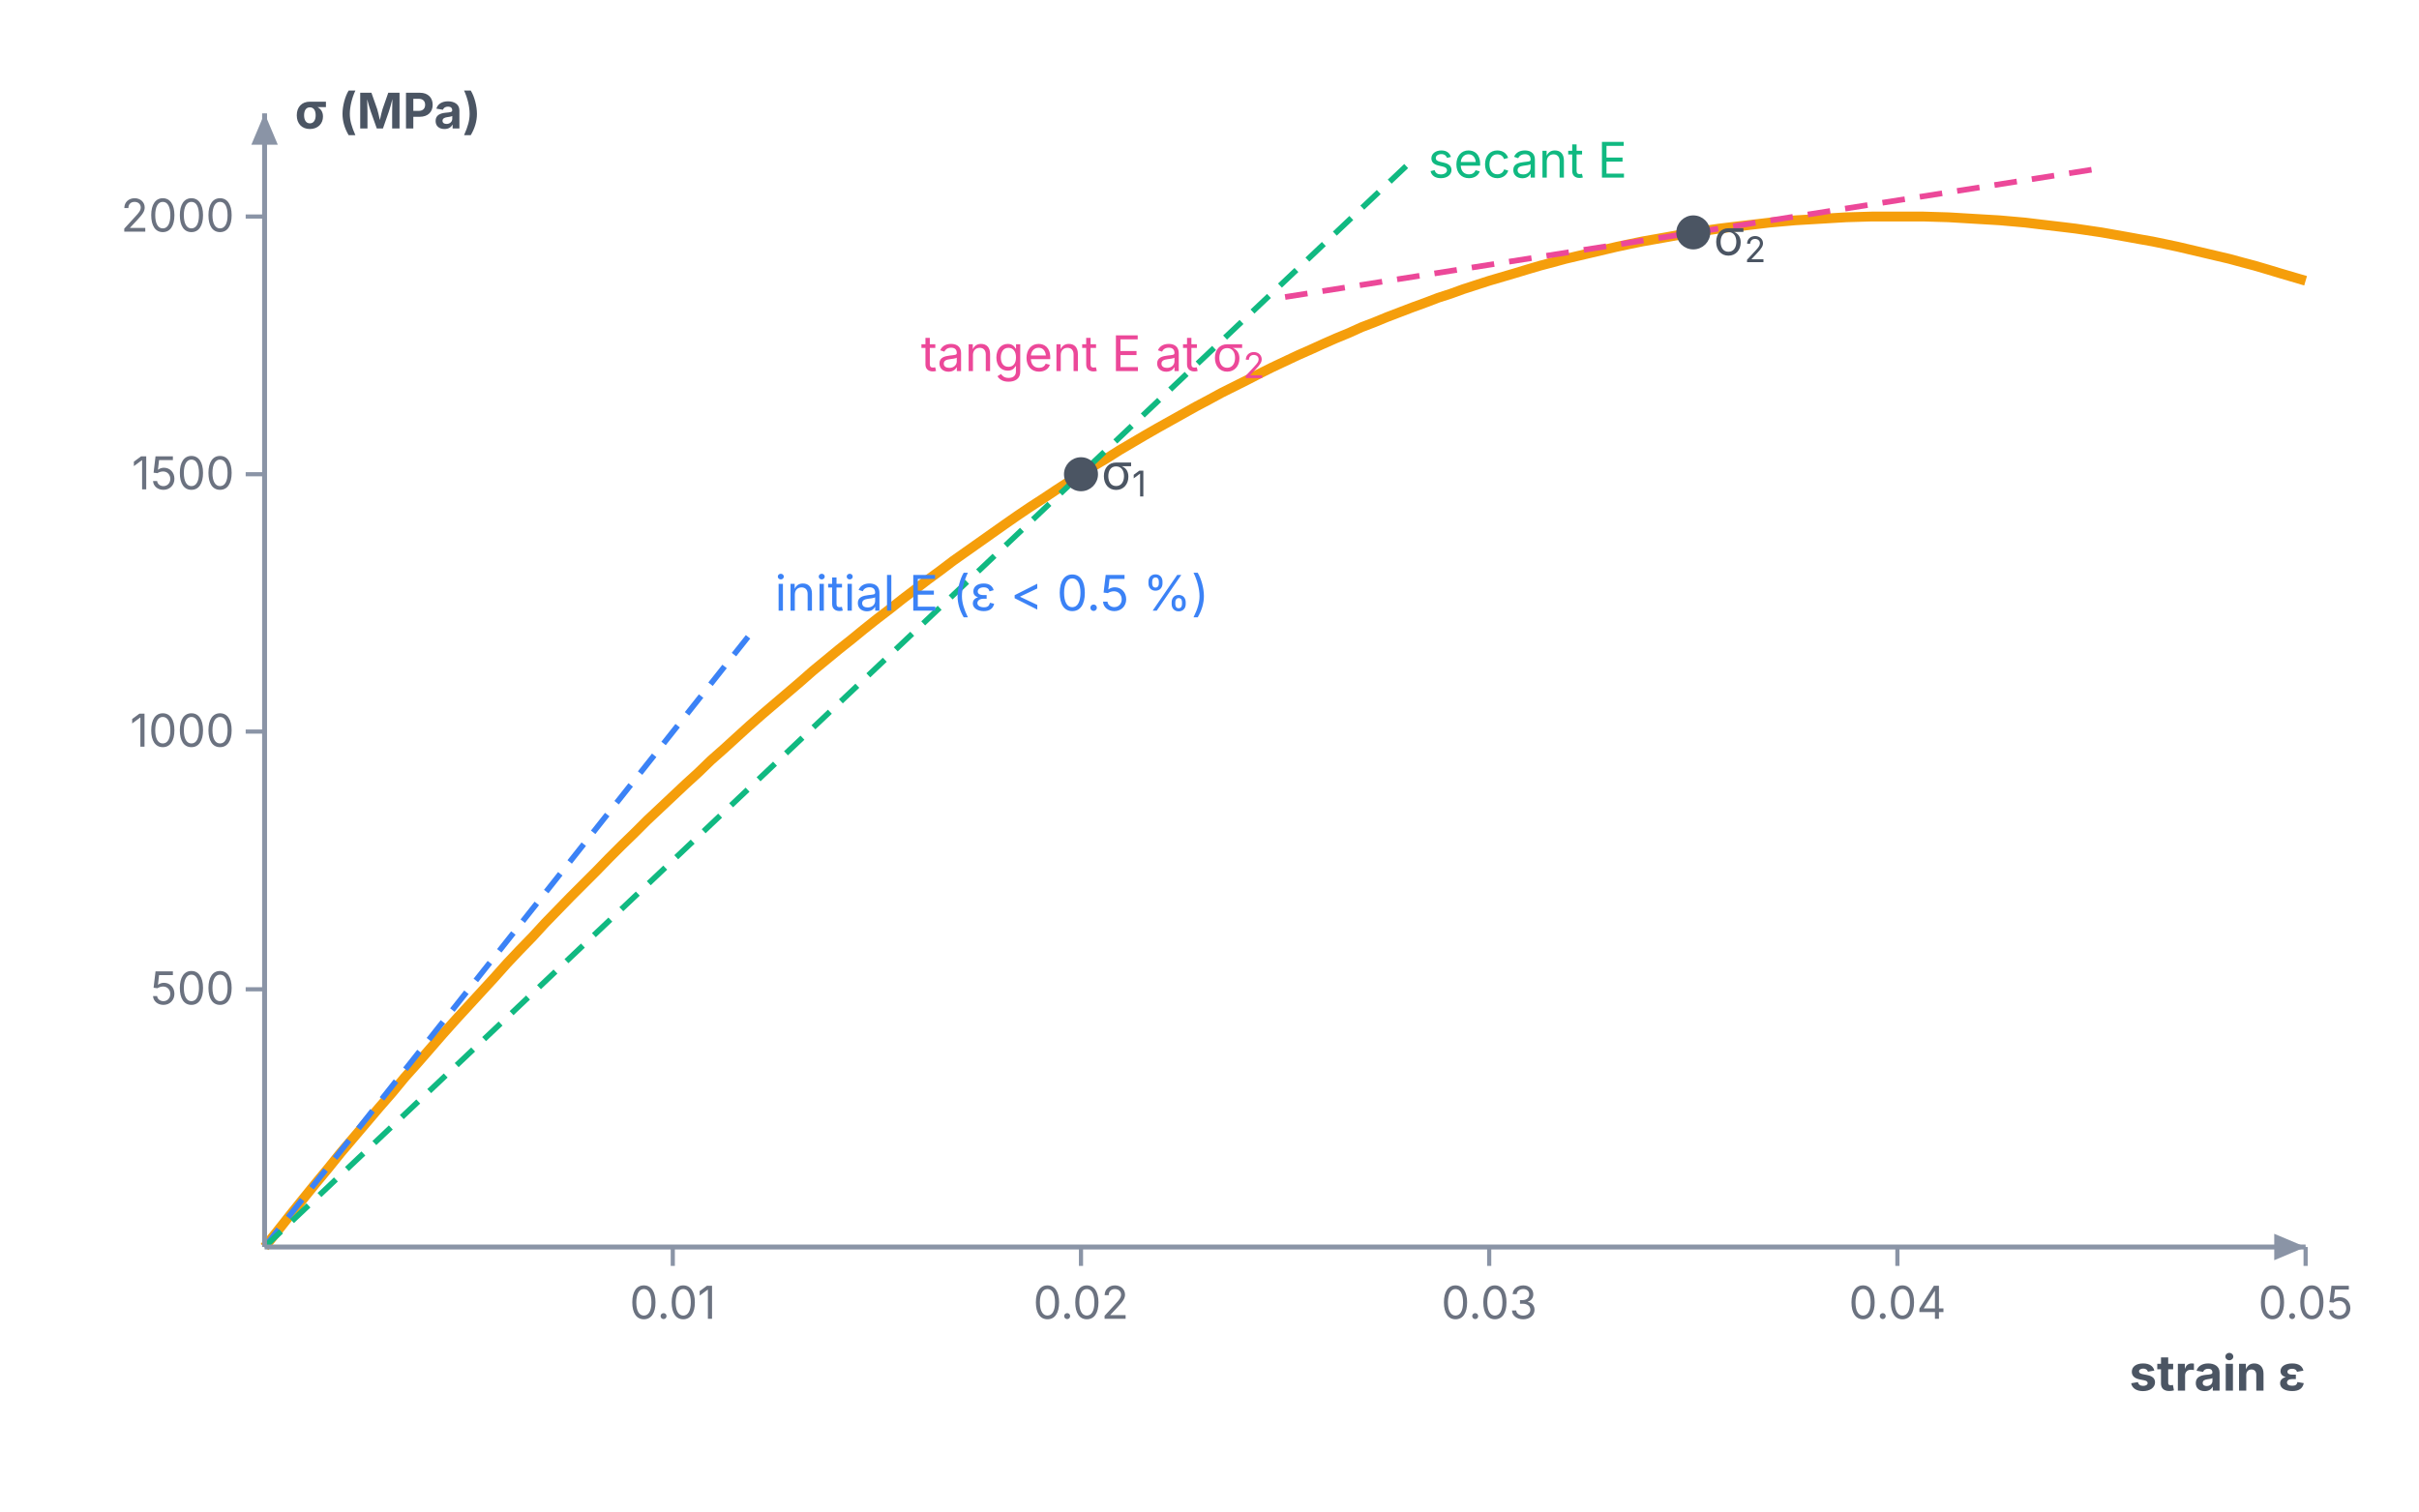
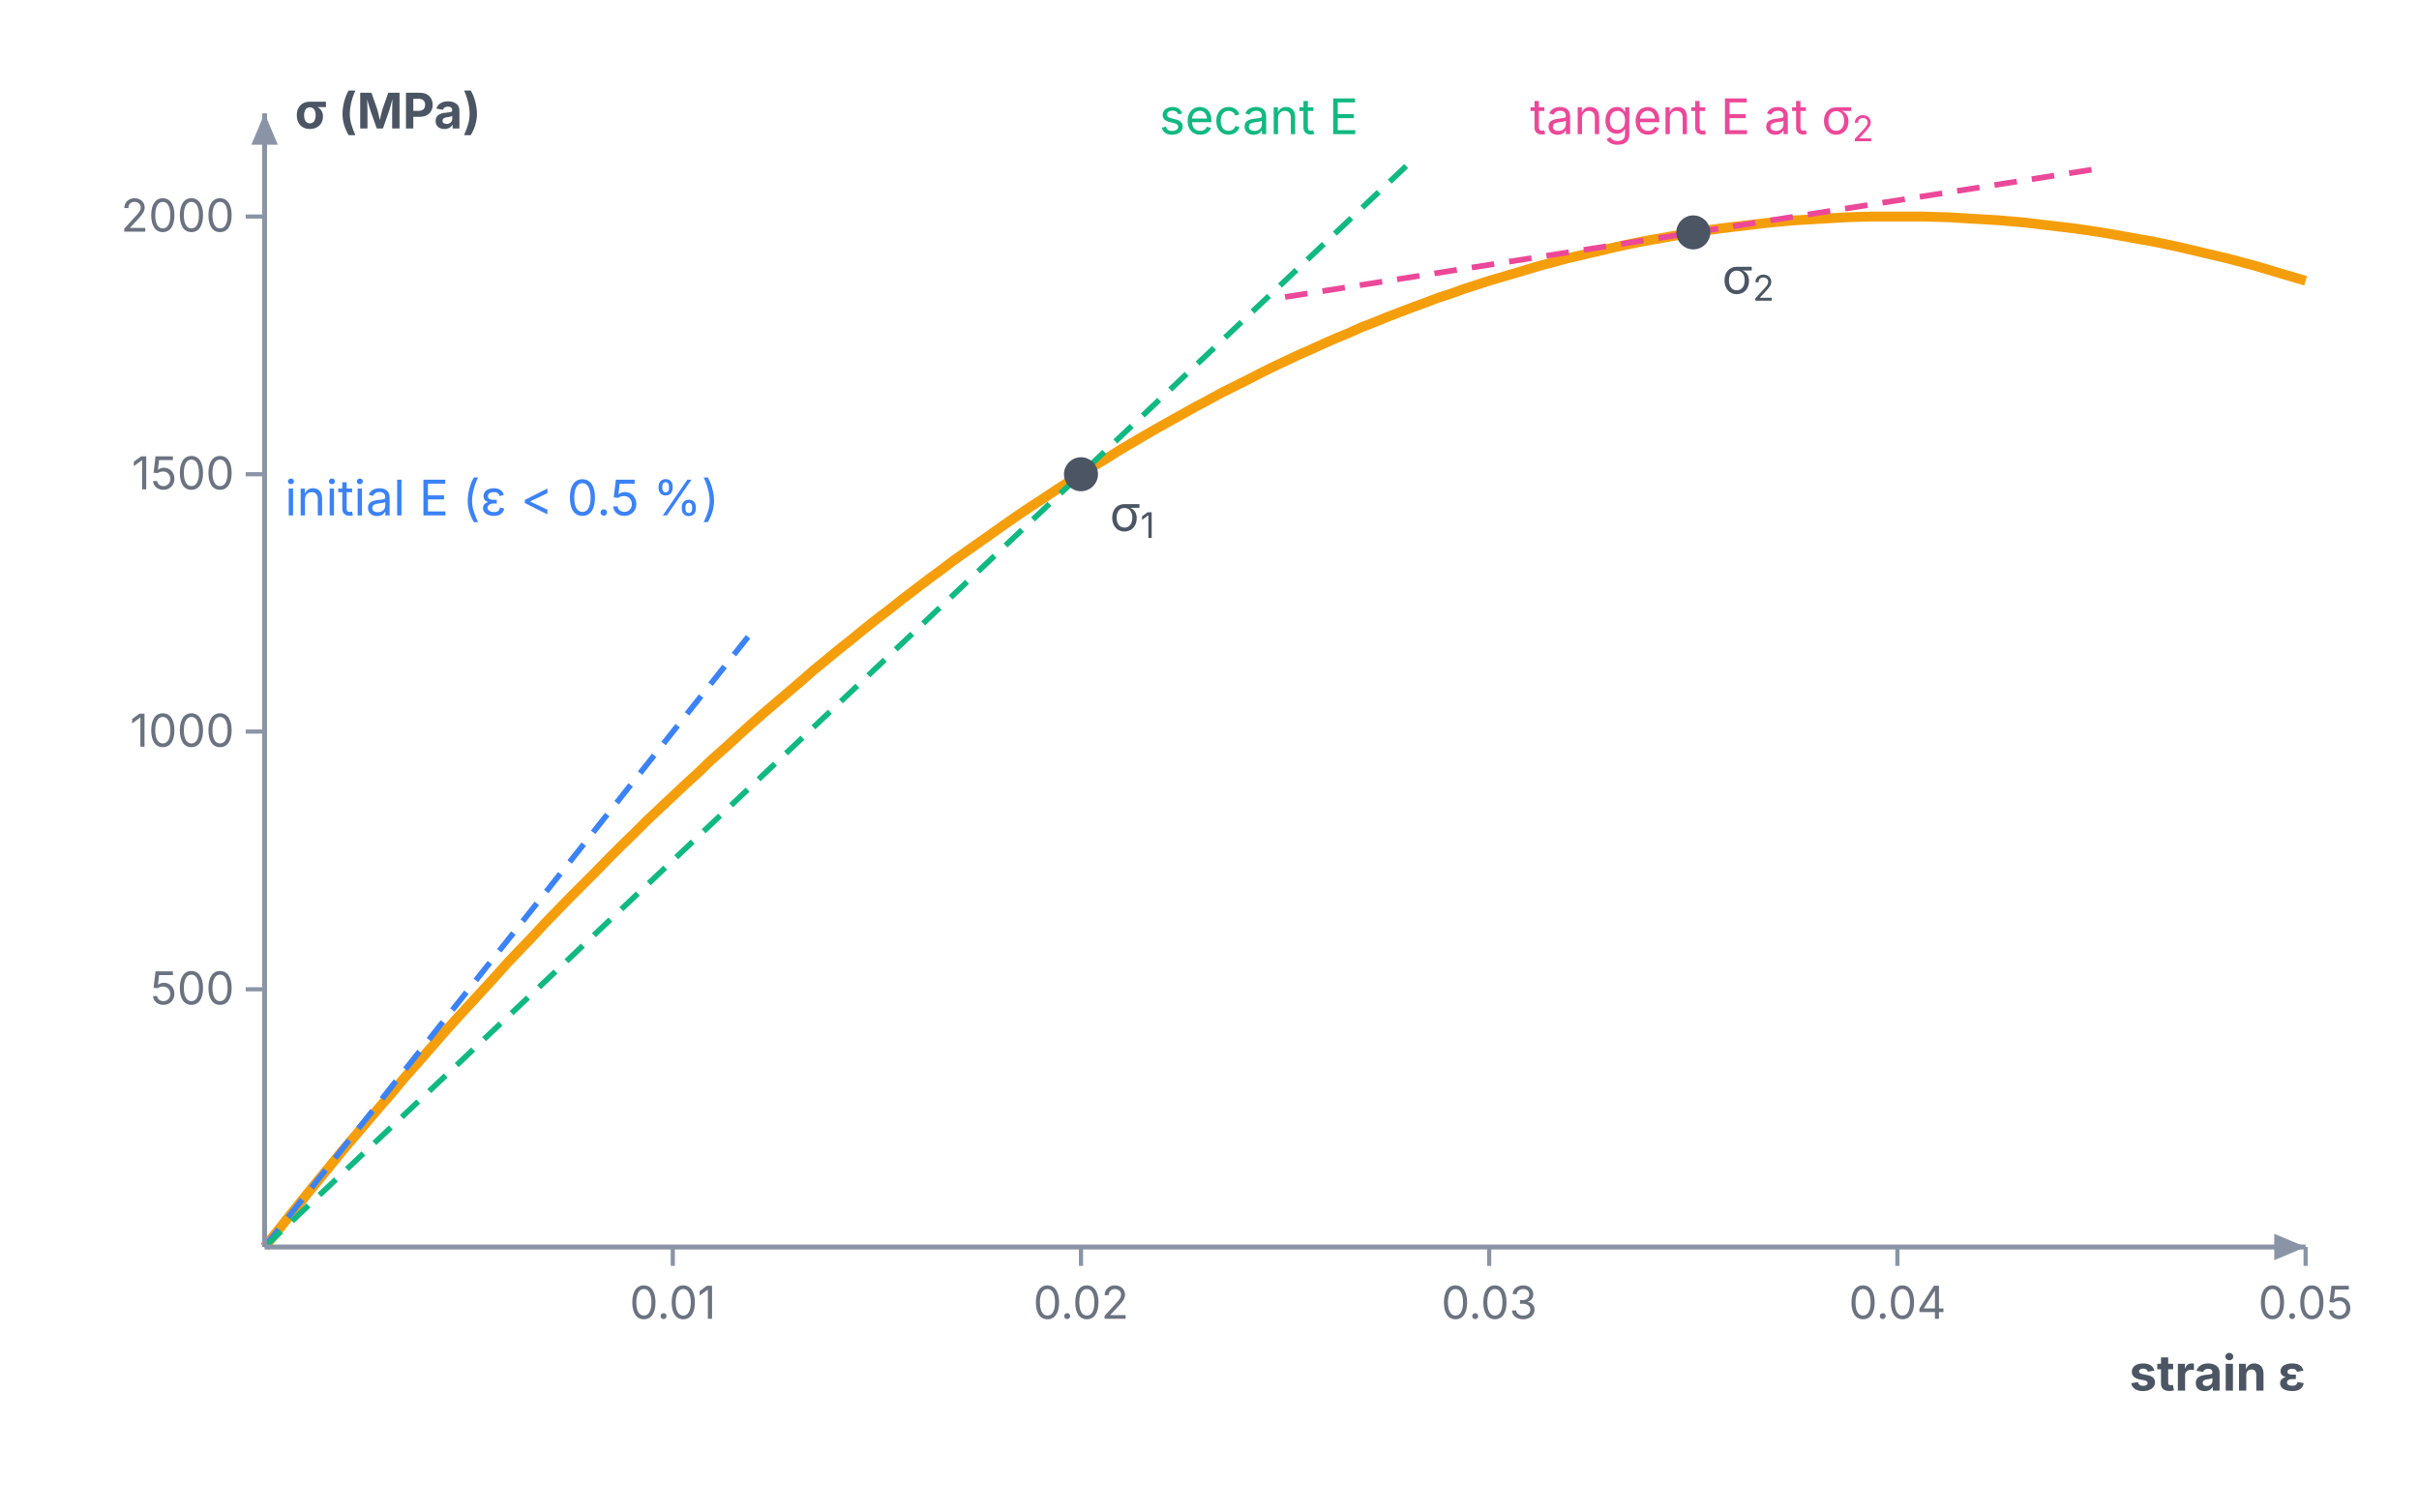
<svg xmlns="http://www.w3.org/2000/svg" viewBox="0 0 640 400" width="100%" class="fig-kit" style="max-width:640px;margin:0 auto;display:block" role="img" aria-label="Initial, secant and tangent moduli of a non-linear material">
  <g font-family="Inter, Arial, sans-serif" font-size="13" fill="#8a94a6">
    <polyline points="70.0,330.0 73.4,325.8 76.8,321.5 80.1,317.4 83.5,313.2 86.9,309.1 90.2,305.0 93.6,301.0 97.0,297.0 100.4,293.0 103.8,289.1 107.1,285.1 110.5,281.3 113.9,277.4 117.2,273.6 120.6,269.8 124.0,266.1 127.4,262.4 130.8,258.7 134.1,255.0 137.5,251.4 140.9,247.9 144.2,244.3 147.6,240.8 151.0,237.3 154.4,233.9 157.8,230.5 161.1,227.1 164.5,223.7 167.9,220.4 171.2,217.1 174.6,213.9 178.0,210.7 181.4,207.5 184.8,204.4 188.1,201.2 191.5,198.2 194.9,195.1 198.2,192.1 201.6,189.1 205.0,186.2 208.4,183.3 211.8,180.4 215.1,177.5 218.5,174.7 221.9,171.9 225.3,169.2 228.6,166.5 232.0,163.8 235.4,161.2 238.8,158.5 242.1,156.0 245.5,153.4 248.9,150.9 252.2,148.4 255.6,146.0 259.0,143.6 262.4,141.2 265.8,138.8 269.1,136.5 272.5,134.2 275.9,132.0 279.2,129.8 282.6,127.6 286.0,125.5 289.4,123.3 292.8,121.3 296.1,119.2 299.5,117.2 302.9,115.2 306.2,113.3 309.6,111.4 313.0,109.5 316.4,107.6 319.8,105.8 323.1,104.0 326.5,102.3 329.9,100.6 333.2,98.9 336.6,97.2 340.0,95.6 343.4,94.0 346.8,92.5 350.1,91.0 353.5,89.5 356.9,88.1 360.2,86.6 363.6,85.3 367.0,83.9 370.4,82.6 373.8,81.3 377.1,80.1 380.5,78.8 383.9,77.7 387.2,76.5 390.6,75.4 394.0,74.3 397.4,73.3 400.8,72.3 404.1,71.3 407.5,70.3 410.9,69.4 414.2,68.5 417.6,67.7 421.0,66.9 424.4,66.1 427.8,65.3 431.1,64.6 434.5,63.9 437.9,63.3 441.3,62.7 444.6,62.1 448.0,61.5 451.4,61.0 454.8,60.5 458.1,60.1 461.5,59.7 464.9,59.3 468.3,58.9 471.6,58.6 475.0,58.3 478.4,58.1 481.8,57.9 485.1,57.7 488.5,57.5 491.9,57.4 495.3,57.3 498.6,57.3 502.0,57.3 505.4,57.3 508.8,57.3 512.1,57.4 515.5,57.5 518.9,57.7 522.2,57.9 525.6,58.1 529.0,58.3 532.4,58.6 535.8,58.9 539.1,59.3 542.5,59.7 545.9,60.1 549.2,60.5 552.6,61.0 556.0,61.5 559.4,62.1 562.8,62.7 566.1,63.3 569.5,63.9 572.9,64.6 576.2,65.3 579.6,66.1 583.0,66.9 586.4,67.7 589.8,68.5 593.1,69.4 596.5,70.3 599.9,71.3 603.2,72.3 606.6,73.3 610.0,74.3" fill="none" stroke="#f59e0b" stroke-width="2.6" stroke-linejoin="round" />
    <polyline points="70.0,330.0 199.6,166.4" fill="none" stroke="#3b82f6" stroke-width="1.5" stroke-dasharray="6,4" stroke-linejoin="round" />
    <polyline points="70.0,330.0 372.4,43.6" fill="none" stroke="#10b981" stroke-width="1.5" stroke-dasharray="6,4" stroke-linejoin="round" />
    <polyline points="340.0,78.6 556.0,44.5" fill="none" stroke="#ec4899" stroke-width="1.5" stroke-dasharray="6,4" stroke-linejoin="round" />
    <circle cx="286.0" cy="125.5" r="4" fill="#4b5563" stroke="#4b5563" stroke-width="1" />
    <circle cx="448.0" cy="61.5" r="4" fill="#4b5563" stroke="#4b5563" stroke-width="1" />
-     <text x="205.0" y="161.6" fill="#3b82f6" font-size="13" font-weight="400" text-anchor="start">initial E (ε &lt; 0.5 %)</text>
-     <text x="377.8" y="47.0" fill="#10b981" font-size="13" font-weight="400" text-anchor="start">secant E</text>
-     <text x="334.6" y="98.2" fill="#ec4899" font-size="13" font-weight="400" text-anchor="end">tangent E at σ<tspan baseline-shift="sub" font-size="72%">2</tspan>
+     <text x="75.4" y="136.4" fill="#3b82f6" font-size="13" font-weight="400" text-anchor="start">initial E (ε &lt; 0.5 %)</text>
+     <text x="359.4" y="35.5" fill="#10b981" font-size="13" font-weight="400" text-anchor="end">secant E</text>
+     <text x="404.8" y="35.5" fill="#ec4899" font-size="13" font-weight="400" text-anchor="start">tangent E at σ<tspan baseline-shift="sub" font-size="72%">2</tspan>
    </text>
-     <text x="291.4" y="129.5" fill="#4b5563" font-size="13" font-weight="400" text-anchor="start">σ<tspan baseline-shift="sub" font-size="72%">1</tspan>
+     <text x="293.6" y="140.5" fill="#4b5563" font-size="13" font-weight="400" text-anchor="start">σ<tspan baseline-shift="sub" font-size="72%">1</tspan>
    </text>
-     <text x="453.4" y="67.5" fill="#4b5563" font-size="13" font-weight="400" text-anchor="start">σ<tspan baseline-shift="sub" font-size="72%">2</tspan>
+     <text x="455.6" y="77.7" fill="#4b5563" font-size="13" font-weight="400" text-anchor="start">σ<tspan baseline-shift="sub" font-size="72%">2</tspan>
    </text>
    <line x1="70.0" y1="330.0" x2="610.0" y2="330.0" stroke="#8a94a6" stroke-width="1.3" />
    <path d="M610.0,330.0 L601.7,333.5 L601.7,326.5 Z" fill="#8a94a6" />
    <line x1="70.0" y1="330.0" x2="70.0" y2="30.0" stroke="#8a94a6" stroke-width="1.3" />
    <path d="M70.0,30.0 L73.5,38.3 L66.5,38.3 Z" fill="#8a94a6" />
    <line x1="178.0" y1="330.0" x2="178.0" y2="335.0" stroke="#8a94a6" stroke-width="1.1" />
    <text x="178.0" y="349.0" fill="#6b7280" font-size="12" font-weight="400" text-anchor="middle">0.01</text>
    <line x1="286.0" y1="330.0" x2="286.0" y2="335.0" stroke="#8a94a6" stroke-width="1.1" />
    <text x="286.0" y="349.0" fill="#6b7280" font-size="12" font-weight="400" text-anchor="middle">0.02</text>
    <line x1="394.0" y1="330.0" x2="394.0" y2="335.0" stroke="#8a94a6" stroke-width="1.1" />
    <text x="394.0" y="349.0" fill="#6b7280" font-size="12" font-weight="400" text-anchor="middle">0.03</text>
    <line x1="502.0" y1="330.0" x2="502.0" y2="335.0" stroke="#8a94a6" stroke-width="1.1" />
    <text x="502.0" y="349.0" fill="#6b7280" font-size="12" font-weight="400" text-anchor="middle">0.04</text>
    <line x1="610.0" y1="330.0" x2="610.0" y2="335.0" stroke="#8a94a6" stroke-width="1.1" />
    <text x="610.0" y="349.0" fill="#6b7280" font-size="12" font-weight="400" text-anchor="middle">0.05</text>
    <line x1="65.0" y1="261.8" x2="70.0" y2="261.8" stroke="#8a94a6" stroke-width="1.1" />
    <text x="62.0" y="265.8" fill="#6b7280" font-size="12" font-weight="400" text-anchor="end">500</text>
    <line x1="65.0" y1="193.6" x2="70.0" y2="193.6" stroke="#8a94a6" stroke-width="1.1" />
    <text x="62.0" y="197.6" fill="#6b7280" font-size="12" font-weight="400" text-anchor="end">1000</text>
    <line x1="65.0" y1="125.5" x2="70.0" y2="125.5" stroke="#8a94a6" stroke-width="1.1" />
    <text x="62.0" y="129.5" fill="#6b7280" font-size="12" font-weight="400" text-anchor="end">1500</text>
    <line x1="65.0" y1="57.3" x2="70.0" y2="57.3" stroke="#8a94a6" stroke-width="1.1" />
    <text x="62.0" y="61.3" fill="#6b7280" font-size="12" font-weight="400" text-anchor="end">2000</text>
    <text x="610.0" y="368.0" fill="#4b5563" font-size="13" font-weight="700" text-anchor="end">strain ε</text>
    <text x="78.0" y="34.0" fill="#4b5563" font-size="13" font-weight="700" text-anchor="start">σ (MPa)</text>
  </g>
</svg>
